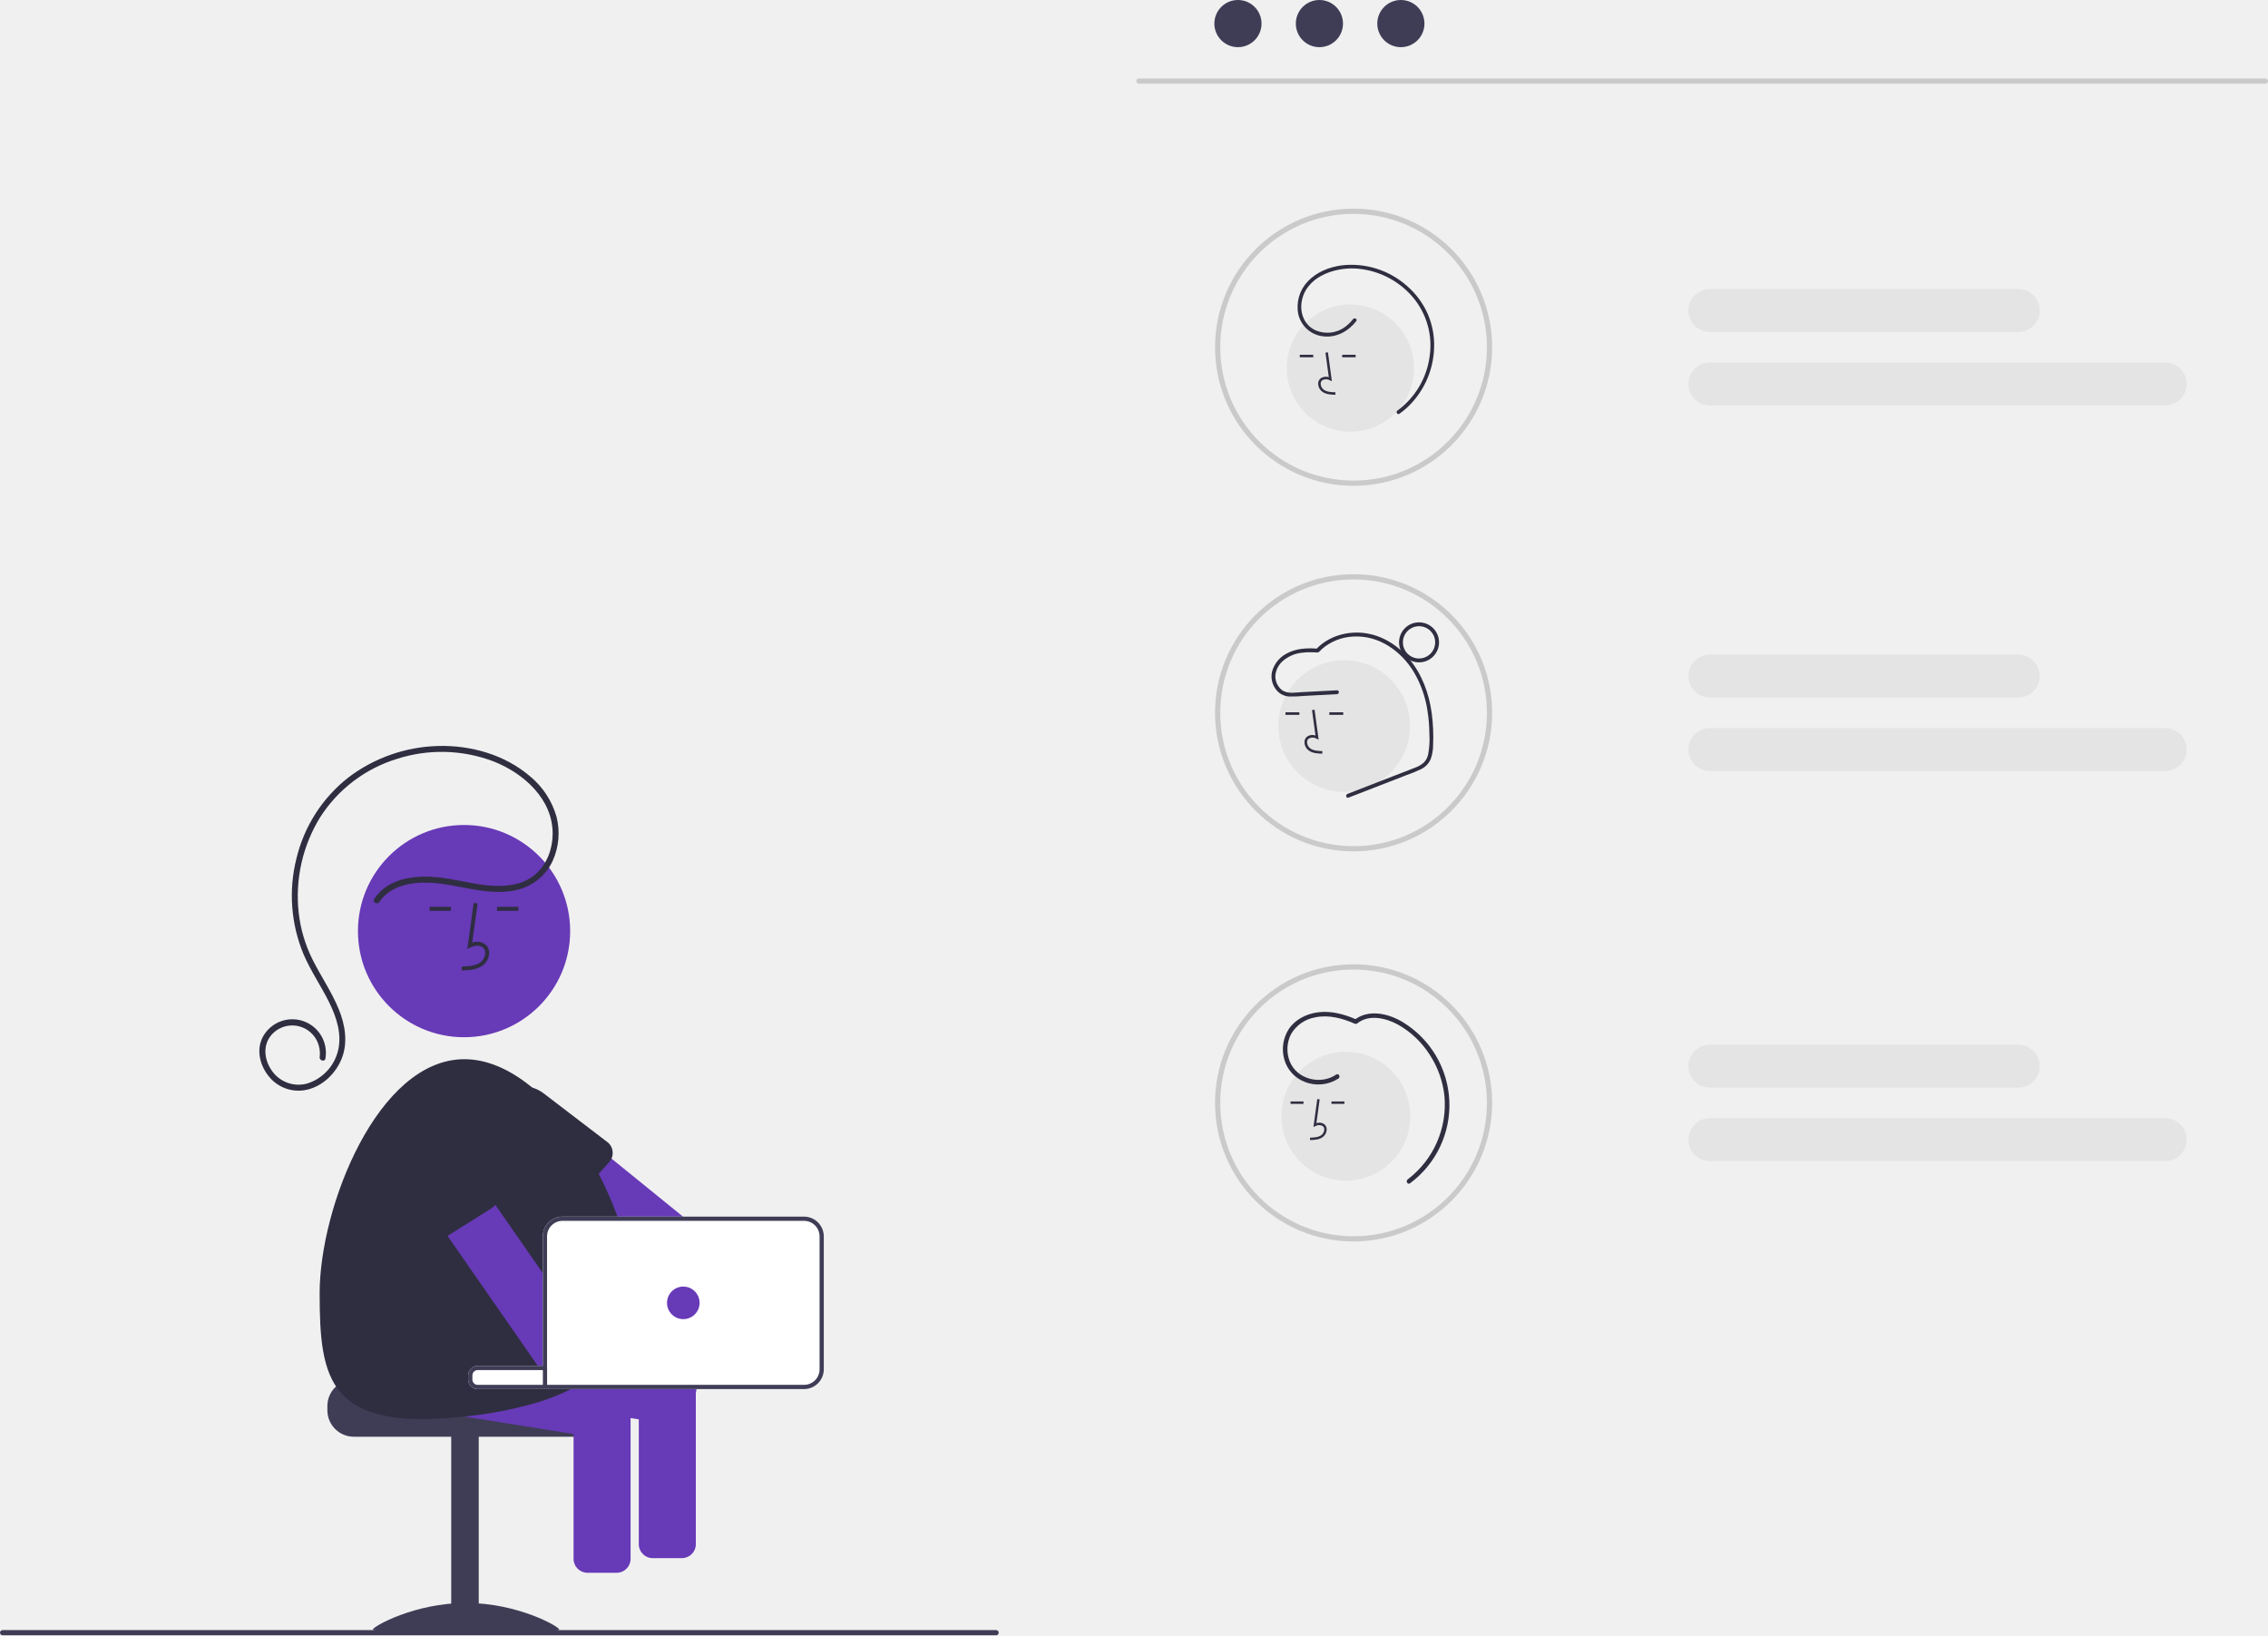
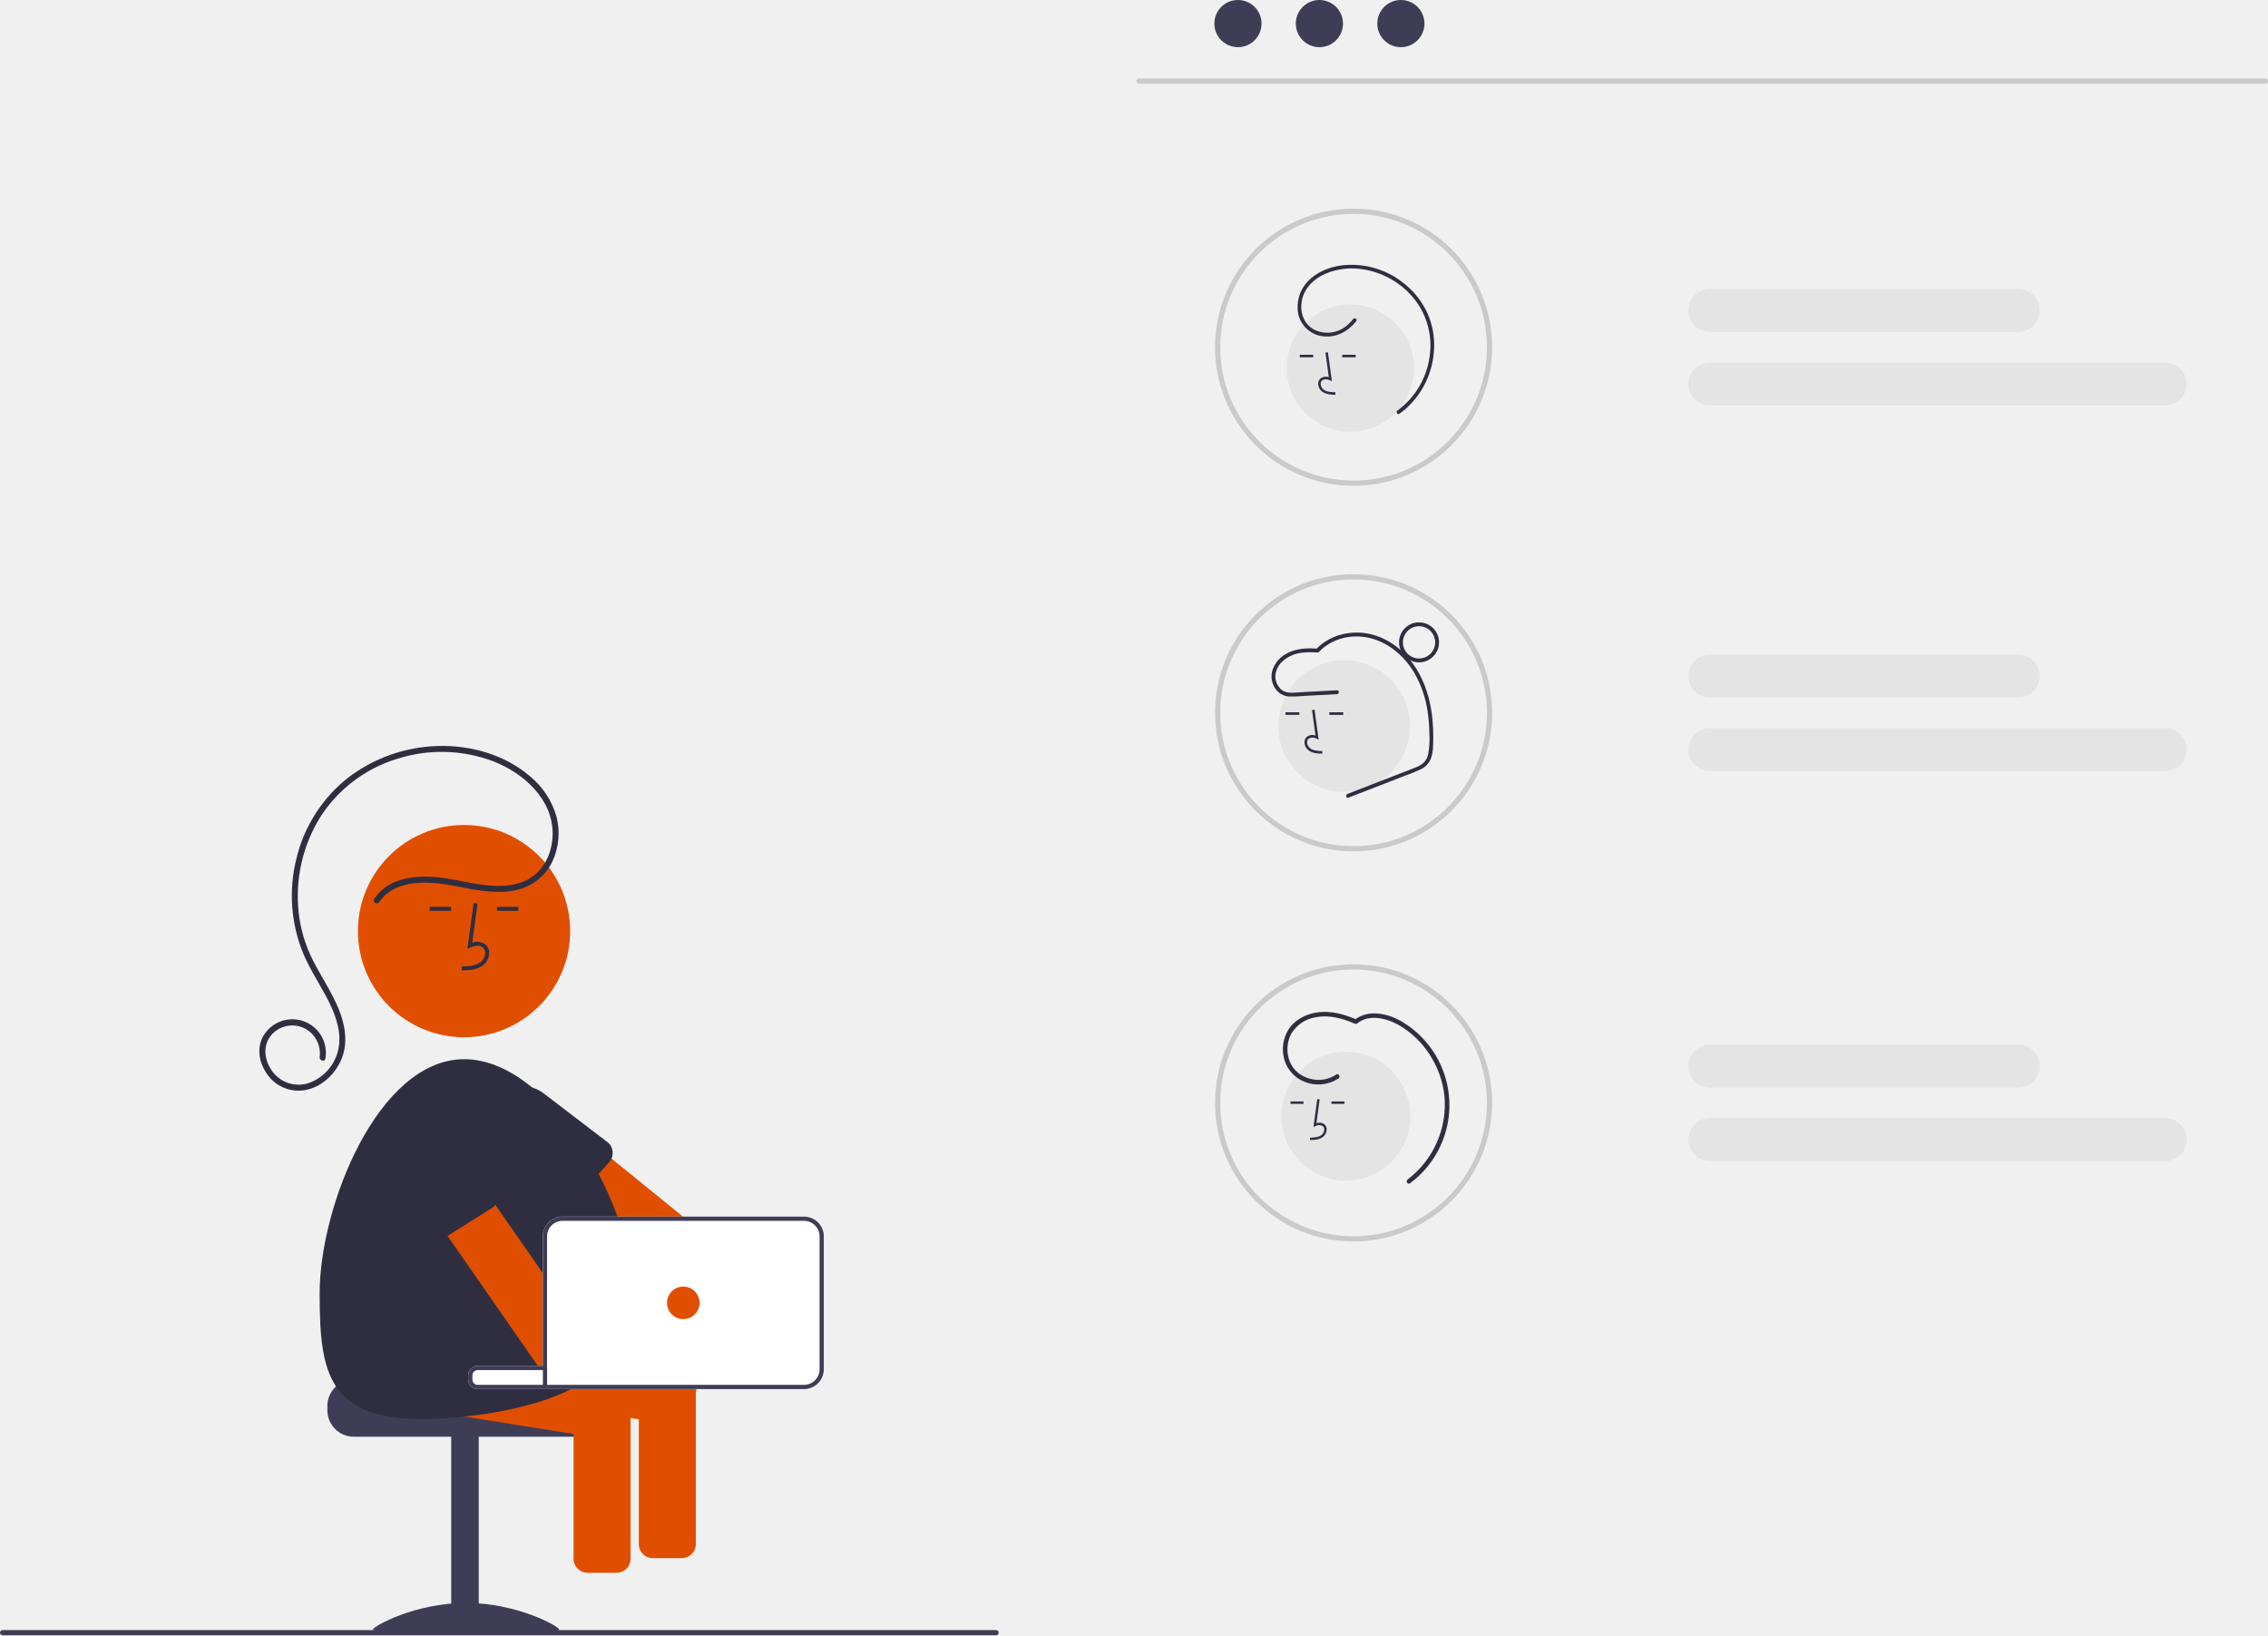
<svg xmlns="http://www.w3.org/2000/svg" data-name="Layer 1" width="869.76" height="627" viewBox="0 0 869.76 627">
  <path d="M290.665,675.596v1.624a10.156,10.156,0,0,0,10.148,10.148h86.052a10.151,10.151,0,0,0,10.148-10.148v-1.624a10.075,10.075,0,0,0-2.355-6.494,10.439,10.439,0,0,0-1.713-1.624H348.311a2.03,2.03,0,0,1-2.03-2.03H300.812A10.162,10.162,0,0,0,290.665,675.596Z" transform="translate(-165.1201 -136.5)" fill="#3f3d56" />
  <rect x="338.159" y="686.964" width="10.554" height="74.686" transform="translate(521.7522 1312.115) rotate(-180)" fill="#3f3d56" />
  <path d="M308.122,761.28c0,1.14,15.992.441,35.72.441s35.72.699,35.72-.441-15.992-10.183-35.72-10.183S308.122,760.14,308.122,761.28Z" transform="translate(-165.1201 -136.5)" fill="#3f3d56" />
-   <path d="M307.225,673.883l36.012,5.748,41.841,6.681,14.507,2.314a5.326,5.326,0,0,0,6.089-4.416l.658-4.108.609-3.824.503-3.15a5.266,5.266,0,0,0-1.006-4.027,5.14,5.14,0,0,0-1.973-1.624H348.311a2.03,2.03,0,0,1-2.03-2.03v-1.599a2.03,2.03,0,0,1,2.03-2.03h22.065L360.204,660.196l-31.271-4.993-18.257-2.914a5.337,5.337,0,0,0-6.105,4.424l-1.77,11.073A5.348,5.348,0,0,0,307.225,673.883Z" transform="translate(-165.1201 -136.5)" fill="#673ab7" />
-   <path d="M385.078,672.341v61.868a5.325,5.325,0,0,0,5.317,5.317h11.227a5.325,5.325,0,0,0,5.318-5.317V672.341a5.248,5.248,0,0,0-1.112-3.239,5.132,5.132,0,0,0-2.062-1.624H388.244a5.16,5.16,0,0,0-2.054,1.624A5.264,5.264,0,0,0,385.078,672.341Z" transform="translate(-165.1201 -136.5)" fill="#673ab7" />
-   <path d="M351.242,567.626a5.357,5.357,0,0,0,.422,1.599,5.242,5.242,0,0,0,1.518,1.989l.025.016,32.034,25.986.471.373,6.633,5.382,2.005,1.624H429.037l-1.997-1.624-27.415-22.244-18.371-14.905-14.296-11.593a5.265,5.265,0,0,0-2.939-1.169.026.026,0,0,0-.016-.008,5.397,5.397,0,0,0-.958.016,5.114,5.114,0,0,0-1.388.341,3.907,3.907,0,0,0-.861.438,5.127,5.127,0,0,0-1.323,1.161l-6.965,8.581-.105.138A5.278,5.278,0,0,0,351.242,567.626Z" transform="translate(-165.1201 -136.5)" fill="#673ab7" />
+   <path d="M307.225,673.883l36.012,5.748,41.841,6.681,14.507,2.314a5.326,5.326,0,0,0,6.089-4.416l.658-4.108.609-3.824.503-3.15a5.266,5.266,0,0,0-1.006-4.027,5.14,5.14,0,0,0-1.973-1.624H348.311a2.03,2.03,0,0,1-2.03-2.03v-1.599a2.03,2.03,0,0,1,2.03-2.03h22.065L360.204,660.196l-31.271-4.993-18.257-2.914a5.337,5.337,0,0,0-6.105,4.424l-1.77,11.073A5.348,5.348,0,0,0,307.225,673.883Z" transform="translate(-165.1201 -136.5)" fill="#E04F00" />
+   <path d="M385.078,672.341v61.868a5.325,5.325,0,0,0,5.317,5.317h11.227a5.325,5.325,0,0,0,5.318-5.317V672.341a5.248,5.248,0,0,0-1.112-3.239,5.132,5.132,0,0,0-2.062-1.624H388.244a5.16,5.16,0,0,0-2.054,1.624A5.264,5.264,0,0,0,385.078,672.341Z" transform="translate(-165.1201 -136.5)" fill="#E04F00" />
+   <path d="M351.242,567.626a5.357,5.357,0,0,0,.422,1.599,5.242,5.242,0,0,0,1.518,1.989l.025.016,32.034,25.986.471.373,6.633,5.382,2.005,1.624H429.037l-1.997-1.624-27.415-22.244-18.371-14.905-14.296-11.593a5.265,5.265,0,0,0-2.939-1.169.026.026,0,0,0-.016-.008,5.397,5.397,0,0,0-.958.016,5.114,5.114,0,0,0-1.388.341,3.907,3.907,0,0,0-.861.438,5.127,5.127,0,0,0-1.323,1.161l-6.965,8.581-.105.138A5.278,5.278,0,0,0,351.242,567.626Z" transform="translate(-165.1201 -136.5)" fill="#E04F00" />
  <path d="M353.206,571.23a13.162,13.162,0,0,0,2.59,4.083l21.326,22.909a5.317,5.317,0,0,0,7.525-.333l.593-.674.26-.292,9.214-10.334,3.962-4.449a4.673,4.673,0,0,0,.682-.909c.098-.162.187-.333.268-.503a5.385,5.385,0,0,0,.446-2.411,5.246,5.246,0,0,0-1.745-3.71l-24.728-18.899a13.244,13.244,0,0,0-9.579-2.647.026.026,0,0,0-.016-.008,13.922,13.922,0,0,0-2.241.471c-.325.089-.641.203-.966.325a13.085,13.085,0,0,0-5.398,3.816,13.255,13.255,0,0,0-2.192,13.565Z" transform="translate(-165.1201 -136.5)" fill="#2f2e41" />
-   <circle cx="177.96" cy="357.005" r="40.69" fill="#673ab7" />
-   <path d="M332.245,668.274l15.091,2.403.341.057,22.942,3.661,14.458,2.314,21.253,3.393.609.097,3.158.503,14.507,2.314a5.326,5.326,0,0,0,6.089-4.416l1.266-7.923.503-3.15c0-.016.008-.032.008-.049H348.311a2.03,2.03,0,0,1-2.03-2.03v-1.599a2.03,2.03,0,0,1,2.03-2.03h26.595v-8.873l-1.624-.26-8.021-1.283-29.574-4.717a5.328,5.328,0,0,0-6.097,4.416l-.658,4.1-1.112,6.982A5.332,5.332,0,0,0,332.245,668.274Z" transform="translate(-165.1201 -136.5)" fill="#673ab7" />
+   <circle cx="177.96" cy="357.005" r="40.69" fill="#E04F00" />
+   <path d="M332.245,668.274l15.091,2.403.341.057,22.942,3.661,14.458,2.314,21.253,3.393.609.097,3.158.503,14.507,2.314a5.326,5.326,0,0,0,6.089-4.416l1.266-7.923.503-3.15c0-.016.008-.032.008-.049H348.311a2.03,2.03,0,0,1-2.03-2.03v-1.599a2.03,2.03,0,0,1,2.03-2.03h26.595v-8.873l-1.624-.26-8.021-1.283-29.574-4.717a5.328,5.328,0,0,0-6.097,4.416l-.658,4.1-1.112,6.982A5.332,5.332,0,0,0,332.245,668.274Z" transform="translate(-165.1201 -136.5)" fill="#E04F00" />
  <path d="M287.701,632.327c0,33.171,3.369,53.011,55.325,47.328.073-.008.138-.016.211-.024a154.268,154.268,0,0,0,27.382-5.236,81.322,81.322,0,0,0,13.509-5.293c1.023-.52,2.005-1.063,2.971-1.624H348.311a2.03,2.03,0,0,1-2.03-2.03v-1.599a2.03,2.03,0,0,1,2.03-2.03h26.595V610.546a5.959,5.959,0,0,1,5.951-5.951h21.635c-.187-.536-.373-1.08-.576-1.624a132.997,132.997,0,0,0-7.201-16.382,124.963,124.963,0,0,0-13.46-20.766,86.483,86.483,0,0,0-12.047-12.331c-8.143-6.722-17.008-10.878-26.002-10.878C310.034,542.614,287.701,599.156,287.701,632.327Z" transform="translate(-165.1201 -136.5)" fill="#2f2e41" />
  <path d="M342.225,508.586l-.042-1.521c2.829-.079,5.323-.256,7.197-1.625a4.674,4.674,0,0,0,1.81-3.443,2.672,2.672,0,0,0-.876-2.201c-1.244-1.051-3.246-.711-4.705-.042l-1.258.577,2.413-17.631,1.506.206-2.052,14.998a5.368,5.368,0,0,1,5.077.731,4.159,4.159,0,0,1,1.414,3.415,6.183,6.183,0,0,1-2.433,4.617C347.869,508.428,344.74,508.515,342.225,508.586Z" transform="translate(-165.1201 -136.5)" fill="#2f2e41" />
  <rect x="190.6" y="347.701" width="8.189" height="1.521" fill="#2f2e41" />
  <rect x="164.751" y="347.701" width="8.189" height="1.521" fill="#2f2e41" />
  <path d="M310.606,482.325c3.165-4.764,8.733-6.783,14.224-7.274,6.18-.553,12.152.639,18.187,1.797,6.641,1.274,13.669,2.467,20.361.855a20.072,20.072,0,0,0,13.644-11.022,25.675,25.675,0,0,0,1.495-17.12,31.121,31.121,0,0,0-10.179-15.45c-9.63-8.236-22.662-11.937-35.197-11.589a59.507,59.507,0,0,0-34.497,12.13,56.031,56.031,0,0,0-19.877,31.15,58.411,58.411,0,0,0,2.829,36.74c2.743,6.363,6.71,12.1,9.771,18.302,2.85,5.775,5.045,12.49,3.272,18.932a17.56,17.56,0,0,1-11.86,12.209,12.455,12.455,0,0,1-13.85-5.654c-2.867-4.521-2.936-10.443,1.369-14.093a10.567,10.567,0,0,1,15.244,1.521,10.877,10.877,0,0,1,2.176,7.975c-.212,1.436,1.985,2.055,2.199.606a12.866,12.866,0,0,0-23.989-8.308c-2.596,4.881-1.195,10.768,2.1,14.94a14.562,14.562,0,0,0,14.847,5.339c5.999-1.385,10.906-6.153,13.213-11.755,2.569-6.237,1.392-13.197-1.112-19.25-2.707-6.542-6.728-12.41-9.907-18.715a53.3,53.3,0,0,1-5.408-18.211,57.623,57.623,0,0,1,8.218-36.499,53.555,53.555,0,0,1,29.498-22.418,55.969,55.969,0,0,1,37.035.979c11.59,4.566,22.781,14.518,22.646,27.884-.057,5.709-2.177,11.532-6.55,15.34-5.226,4.551-12.503,4.94-19.073,4.23-6.612-.715-13.032-2.646-19.672-3.138-5.775-.428-12.006.017-17.163,2.886a17.16,17.16,0,0,0-5.961,5.53c-.815,1.226,1.16,2.37,1.969,1.151Z" transform="translate(-165.1201 -136.5)" fill="#2f2e41" />
-   <path d="M317.081,581.913a4.279,4.279,0,0,0,.219.43,4.612,4.612,0,0,0,.268.422l17.795,25.613,1.38,1.989L351.258,631.247l14.004,20.157,5.666,8.167a4.732,4.732,0,0,0,.512.625,5.302,5.302,0,0,0,3.32,1.624h.146V626.985l-1.624-2.338-18.209-26.205L335.517,570.296a5.328,5.328,0,0,0-7.404-1.34l-5.999,4.165-3.223,2.241A5.317,5.317,0,0,0,317.081,581.913Z" transform="translate(-165.1201 -136.5)" fill="#673ab7" />
+   <path d="M317.081,581.913a4.279,4.279,0,0,0,.219.43,4.612,4.612,0,0,0,.268.422l17.795,25.613,1.38,1.989L351.258,631.247l14.004,20.157,5.666,8.167a4.732,4.732,0,0,0,.512.625,5.302,5.302,0,0,0,3.32,1.624h.146V626.985l-1.624-2.338-18.209-26.205L335.517,570.296a5.328,5.328,0,0,0-7.404-1.34l-5.999,4.165-3.223,2.241A5.317,5.317,0,0,0,317.081,581.913Z" transform="translate(-165.1201 -136.5)" fill="#E04F00" />
  <path d="M314.296,581.288l.803,1.615.008.008.219.43L328.373,609.239a5.336,5.336,0,0,0,7.315,1.786l.844-.528.211-.13,16.821-10.554a5.315,5.315,0,0,0,1.769-7.339l-18.477-25.052a13.28,13.28,0,0,0-16.22-4.189,13.059,13.059,0,0,0-1.802.99A13.284,13.284,0,0,0,314.296,581.288Z" transform="translate(-165.1201 -136.5)" fill="#2f2e41" />
-   <path d="M410.098,667.478v61.121a5.325,5.325,0,0,0,5.318,5.317H426.643a5.325,5.325,0,0,0,5.317-5.317V667.478Z" transform="translate(-165.1201 -136.5)" fill="#673ab7" />
+   <path d="M410.098,667.478v61.121a5.325,5.325,0,0,0,5.318,5.317H426.643a5.325,5.325,0,0,0,5.317-5.317V667.478Z" transform="translate(-165.1201 -136.5)" fill="#E04F00" />
  <path d="M344.658,663.849v1.599a3.666,3.666,0,0,0,2.939,3.588c.113.016.227.041.341.049.122.008.243.016.373.016H473.46a7.584,7.584,0,0,0,7.582-7.574V610.546a7.584,7.584,0,0,0-7.582-7.574H380.856a7.583,7.583,0,0,0-7.574,7.574v49.65H348.311A3.653,3.653,0,0,0,344.658,663.849Z" transform="translate(-165.1201 -136.5)" fill="#fff" />
  <path d="M344.658,663.849v1.599a3.666,3.666,0,0,0,2.939,3.588c.113.016.227.041.341.049.122.008.243.016.373.016H473.46a7.584,7.584,0,0,0,7.582-7.574V610.546a7.584,7.584,0,0,0-7.582-7.574H380.856a7.583,7.583,0,0,0-7.574,7.574v49.65H348.311A3.653,3.653,0,0,0,344.658,663.849Zm1.624,1.599v-1.599a2.03,2.03,0,0,1,2.03-2.03h26.595V610.546a5.959,5.959,0,0,1,5.951-5.951h92.603a5.961,5.961,0,0,1,5.959,5.951v50.982a5.961,5.961,0,0,1-5.959,5.951H348.311A2.03,2.03,0,0,1,346.282,665.449Z" transform="translate(-165.1201 -136.5)" fill="#3f3d56" />
-   <circle cx="262.041" cy="499.538" r="6.243" fill="#673ab7" />
+   <circle cx="262.041" cy="499.538" r="6.243" fill="#E04F00" />
  <rect x="208.187" y="524.557" width="1.624" height="7.306" fill="#3f3d56" />
  <path d="M1033.88,168.587h-432a1,1,0,0,1,0-2h432a1,1,0,0,1,0,2Z" transform="translate(-165.1201 -136.5)" fill="#cacaca" />
  <circle cx="474.743" cy="9.043" r="9.043" fill="#3f3d56" />
  <circle cx="505.984" cy="9.043" r="9.043" fill="#3f3d56" />
  <circle cx="537.224" cy="9.043" r="9.043" fill="#3f3d56" />
  <path d="M684.214,322.769a53.135,53.135,0,1,1,53.134-53.135A53.195,53.195,0,0,1,684.214,322.769Zm0-104.269a51.135,51.135,0,1,0,51.134,51.134A51.193,51.193,0,0,0,684.214,218.5Z" transform="translate(-165.1201 -136.5)" fill="#cacaca" />
  <circle cx="516.133" cy="427.968" r="24.709" fill="#e4e4e4" />
  <path d="M667.527,573.626l-.026-.923c1.718-.048,3.232-.156,4.37-.987a2.838,2.838,0,0,0,1.099-2.091,1.623,1.623,0,0,0-.532-1.336,2.797,2.797,0,0,0-2.857-.025l-.764.35,1.465-10.707.915.125-1.246,9.108a3.26,3.26,0,0,1,3.083.444,2.526,2.526,0,0,1,.859,2.074,3.755,3.755,0,0,1-1.478,2.804C670.954,573.53,669.054,573.583,667.527,573.626Z" transform="translate(-165.1201 -136.5)" fill="#2f2e41" />
  <rect x="510.602" y="422.318" width="4.973" height="0.923" fill="#2f2e41" />
  <rect x="494.905" y="422.318" width="4.973" height="0.923" fill="#2f2e41" />
  <path d="M677.534,548.51c-5.962,4.091-15.117,1.836-17.819-5.076a12.739,12.739,0,0,1,.526-10.465,13.351,13.351,0,0,1,9.302-6.41c5.112-1.06,10.398.363,15.07,2.429a.929.929,0,0,0,1.054-.136c4.463-3.558,10.948-2.013,15.524.474a34.44,34.44,0,0,1,12.185,11.527,35.99,35.99,0,0,1,5.671,15.803A36.073,36.073,0,0,1,704.968,588.696c-.886.663-.02,2.173.878,1.502a37.26,37.26,0,0,0-2.834-61.835c-5.489-3.302-13.14-5.076-18.576-.742l1.054-.136c-4.674-2.067-9.794-3.526-14.945-2.848-4.375.576-8.673,2.674-11.182,6.41a14.311,14.311,0,0,0-1.713,11.694,12.993,12.993,0,0,0,7.815,8.57,14.089,14.089,0,0,0,12.947-1.3c.917-.629.048-2.138-.878-1.502Z" transform="translate(-165.1201 -136.5)" fill="#2f2e41" />
  <circle cx="517.861" cy="141.126" r="24.391" fill="#e4e4e4" />
  <path d="M677.224,287.865c-1.581-.044-3.549-.099-5.065-1.206a3.889,3.889,0,0,1-1.53-2.904,2.616,2.616,0,0,1,.89-2.149,3.376,3.376,0,0,1,3.194-.46l-1.291-9.434.948-.13,1.518,11.091-.791-.363a2.896,2.896,0,0,0-2.959.026,1.681,1.681,0,0,0-.551,1.385,2.94,2.94,0,0,0,1.139,2.165c1.18.862,2.748.973,4.527,1.023Z" transform="translate(-165.1201 -136.5)" fill="#2f2e41" />
  <rect x="498.464" y="136.026" width="5.152" height="0.957" fill="#2f2e41" />
  <rect x="514.724" y="136.026" width="5.152" height="0.957" fill="#2f2e41" />
  <path d="M685.244,259.597c-2.963,3.875-7.668,6.475-12.64,5.86a10.993,10.993,0,0,1-9.621-8.611,14.19,14.19,0,0,1,3.729-12.526c3.351-3.525,8.148-5.421,12.895-6.071a32.105,32.105,0,0,1,25.029,7.844,30.661,30.661,0,0,1,7.983,10.701,29.997,29.997,0,0,1,2.475,12.95,32.718,32.718,0,0,1-10.752,23.387,30.308,30.308,0,0,1-2.586,2.026c-.757.531-1.475-.712-.724-1.239a30.743,30.743,0,0,0,12.331-20.693,28.659,28.659,0,0,0-6.721-23.118A31.464,31.464,0,0,0,684.756,239.438c-8.393-.366-18.881,3.381-20.451,12.724-.704,4.187.861,8.589,4.699,10.685a11.481,11.481,0,0,0,12.677-1.578,14.561,14.561,0,0,0,2.326-2.396c.553-.724,1.8-.01,1.239.724Z" transform="translate(-165.1201 -136.5)" fill="#2f2e41" />
  <path d="M684.214,462.934a53.135,53.135,0,1,1,53.134-53.135A53.195,53.195,0,0,1,684.214,462.934Zm0-104.269a51.135,51.135,0,1,0,51.134,51.134A51.193,51.193,0,0,0,684.214,358.665Z" transform="translate(-165.1201 -136.5)" fill="#cacaca" />
  <path d="M684.214,612.5a53.135,53.135,0,1,1,53.134-53.134A53.194,53.194,0,0,1,684.214,612.5Zm0-104.269a51.135,51.135,0,1,0,51.134,51.135A51.193,51.193,0,0,0,684.214,508.231Z" transform="translate(-165.1201 -136.5)" fill="#cacaca" />
  <circle cx="515.477" cy="278.377" r="25.234" fill="#e4e4e4" />
  <path d="M672.199,425.47c-1.636-.045-3.671-.102-5.24-1.248a4.024,4.024,0,0,1-1.583-3.005,2.707,2.707,0,0,1,.92-2.223,3.493,3.493,0,0,1,3.304-.476l-1.336-9.76.98-.134,1.57,11.474-.819-.376a2.996,2.996,0,0,0-3.062.027,1.739,1.739,0,0,0-.57,1.433,3.041,3.041,0,0,0,1.178,2.24c1.22.891,2.843,1.006,4.684,1.058Z" transform="translate(-165.1201 -136.5)" fill="#2f2e41" />
  <rect x="492.967" y="273.1" width="5.33" height="0.99" fill="#2f2e41" />
  <rect x="509.79" y="273.1" width="5.33" height="0.99" fill="#2f2e41" />
  <path d="M681.867,440.898l17.454-6.775c2.854-1.108,5.724-2.182,8.563-3.328a9.76,9.76,0,0,0,3.296-1.943,6.477,6.477,0,0,0,1.643-3.18,32.757,32.757,0,0,0,.453-7.967,60.711,60.711,0,0,0-.703-8.53,41.208,41.208,0,0,0-5.27-15.032c-4.895-8.031-13.328-14.073-23.029-13.591a19.72,19.72,0,0,0-12.344,4.905,7.794,7.794,0,0,1-1.165,1.129,1.617,1.617,0,0,1-.928.062q-.611-.039-1.223-.06a25.254,25.254,0,0,0-4.238.178,13.419,13.419,0,0,0-6.991,2.903,8.526,8.526,0,0,0-3.164,5.71,6.759,6.759,0,0,0,2.283,5.517c2.082,1.755,5.053,1.138,7.551,1.006l9.15-.485,4.636-.246c.955-.051.952,1.434,0,1.484l-12.322.653a53.866,53.866,0,0,1-6.003.243,6.716,6.716,0,0,1-4.123-1.659,8.227,8.227,0,0,1-2.492-7.719,11.035,11.035,0,0,1,5.545-7.043c3.605-2.033,7.911-2.228,11.944-1.928l-.525.217c4.563-4.897,11.552-6.965,18.114-6.242,6.928.764,13.09,4.629,17.517,9.914,4.936,5.893,7.626,13.24,8.672,20.796a69.189,69.189,0,0,1,.535,12.31,15.511,15.511,0,0,1-.916,5.319,7.615,7.615,0,0,1-3.575,3.833,51.159,51.159,0,0,1-5.674,2.331l-6.43,2.496-12.631,4.903-3.215,1.248c-.891.346-1.277-1.089-.395-1.431Z" transform="translate(-165.1201 -136.5)" fill="#2f2e41" />
  <path d="M701.641,382.787a7.669,7.669,0,1,1,7.669,7.669A7.678,7.678,0,0,1,701.641,382.787Zm1.484,0a6.185,6.185,0,1,0,6.185-6.185A6.192,6.192,0,0,0,703.126,382.787Z" transform="translate(-165.1201 -136.5)" fill="#2f2e41" />
  <path d="M995.456,291.937H820.829a8.225,8.225,0,0,1,0-16.45H995.456a8.225,8.225,0,1,1,0,16.45Z" transform="translate(-165.1201 -136.5)" fill="#e4e4e4" />
  <path d="M939.145,263.782H820.829a8.225,8.225,0,0,1,0-16.45H939.145a8.225,8.225,0,1,1,0,16.45Z" transform="translate(-165.1201 -136.5)" fill="#e4e4e4" />
  <path d="M995.456,432.102H820.829a8.225,8.225,0,0,1,0-16.45H995.456a8.225,8.225,0,1,1,0,16.45Z" transform="translate(-165.1201 -136.5)" fill="#e4e4e4" />
  <path d="M939.145,403.947H820.829a8.225,8.225,0,0,1,0-16.45H939.145a8.225,8.225,0,0,1,0,16.45Z" transform="translate(-165.1201 -136.5)" fill="#e4e4e4" />
  <path d="M995.456,581.668H820.829a8.225,8.225,0,0,1,0-16.45H995.456a8.225,8.225,0,1,1,0,16.45Z" transform="translate(-165.1201 -136.5)" fill="#e4e4e4" />
  <path d="M939.145,553.513H820.829a8.225,8.225,0,0,1,0-16.45H939.145a8.225,8.225,0,1,1,0,16.45Z" transform="translate(-165.1201 -136.5)" fill="#e4e4e4" />
  <path d="M547.12,763.5h-381a1,1,0,0,1,0-2h381a1,1,0,1,1,0,2Z" transform="translate(-165.1201 -136.5)" fill="#3f3d56" />
</svg>
